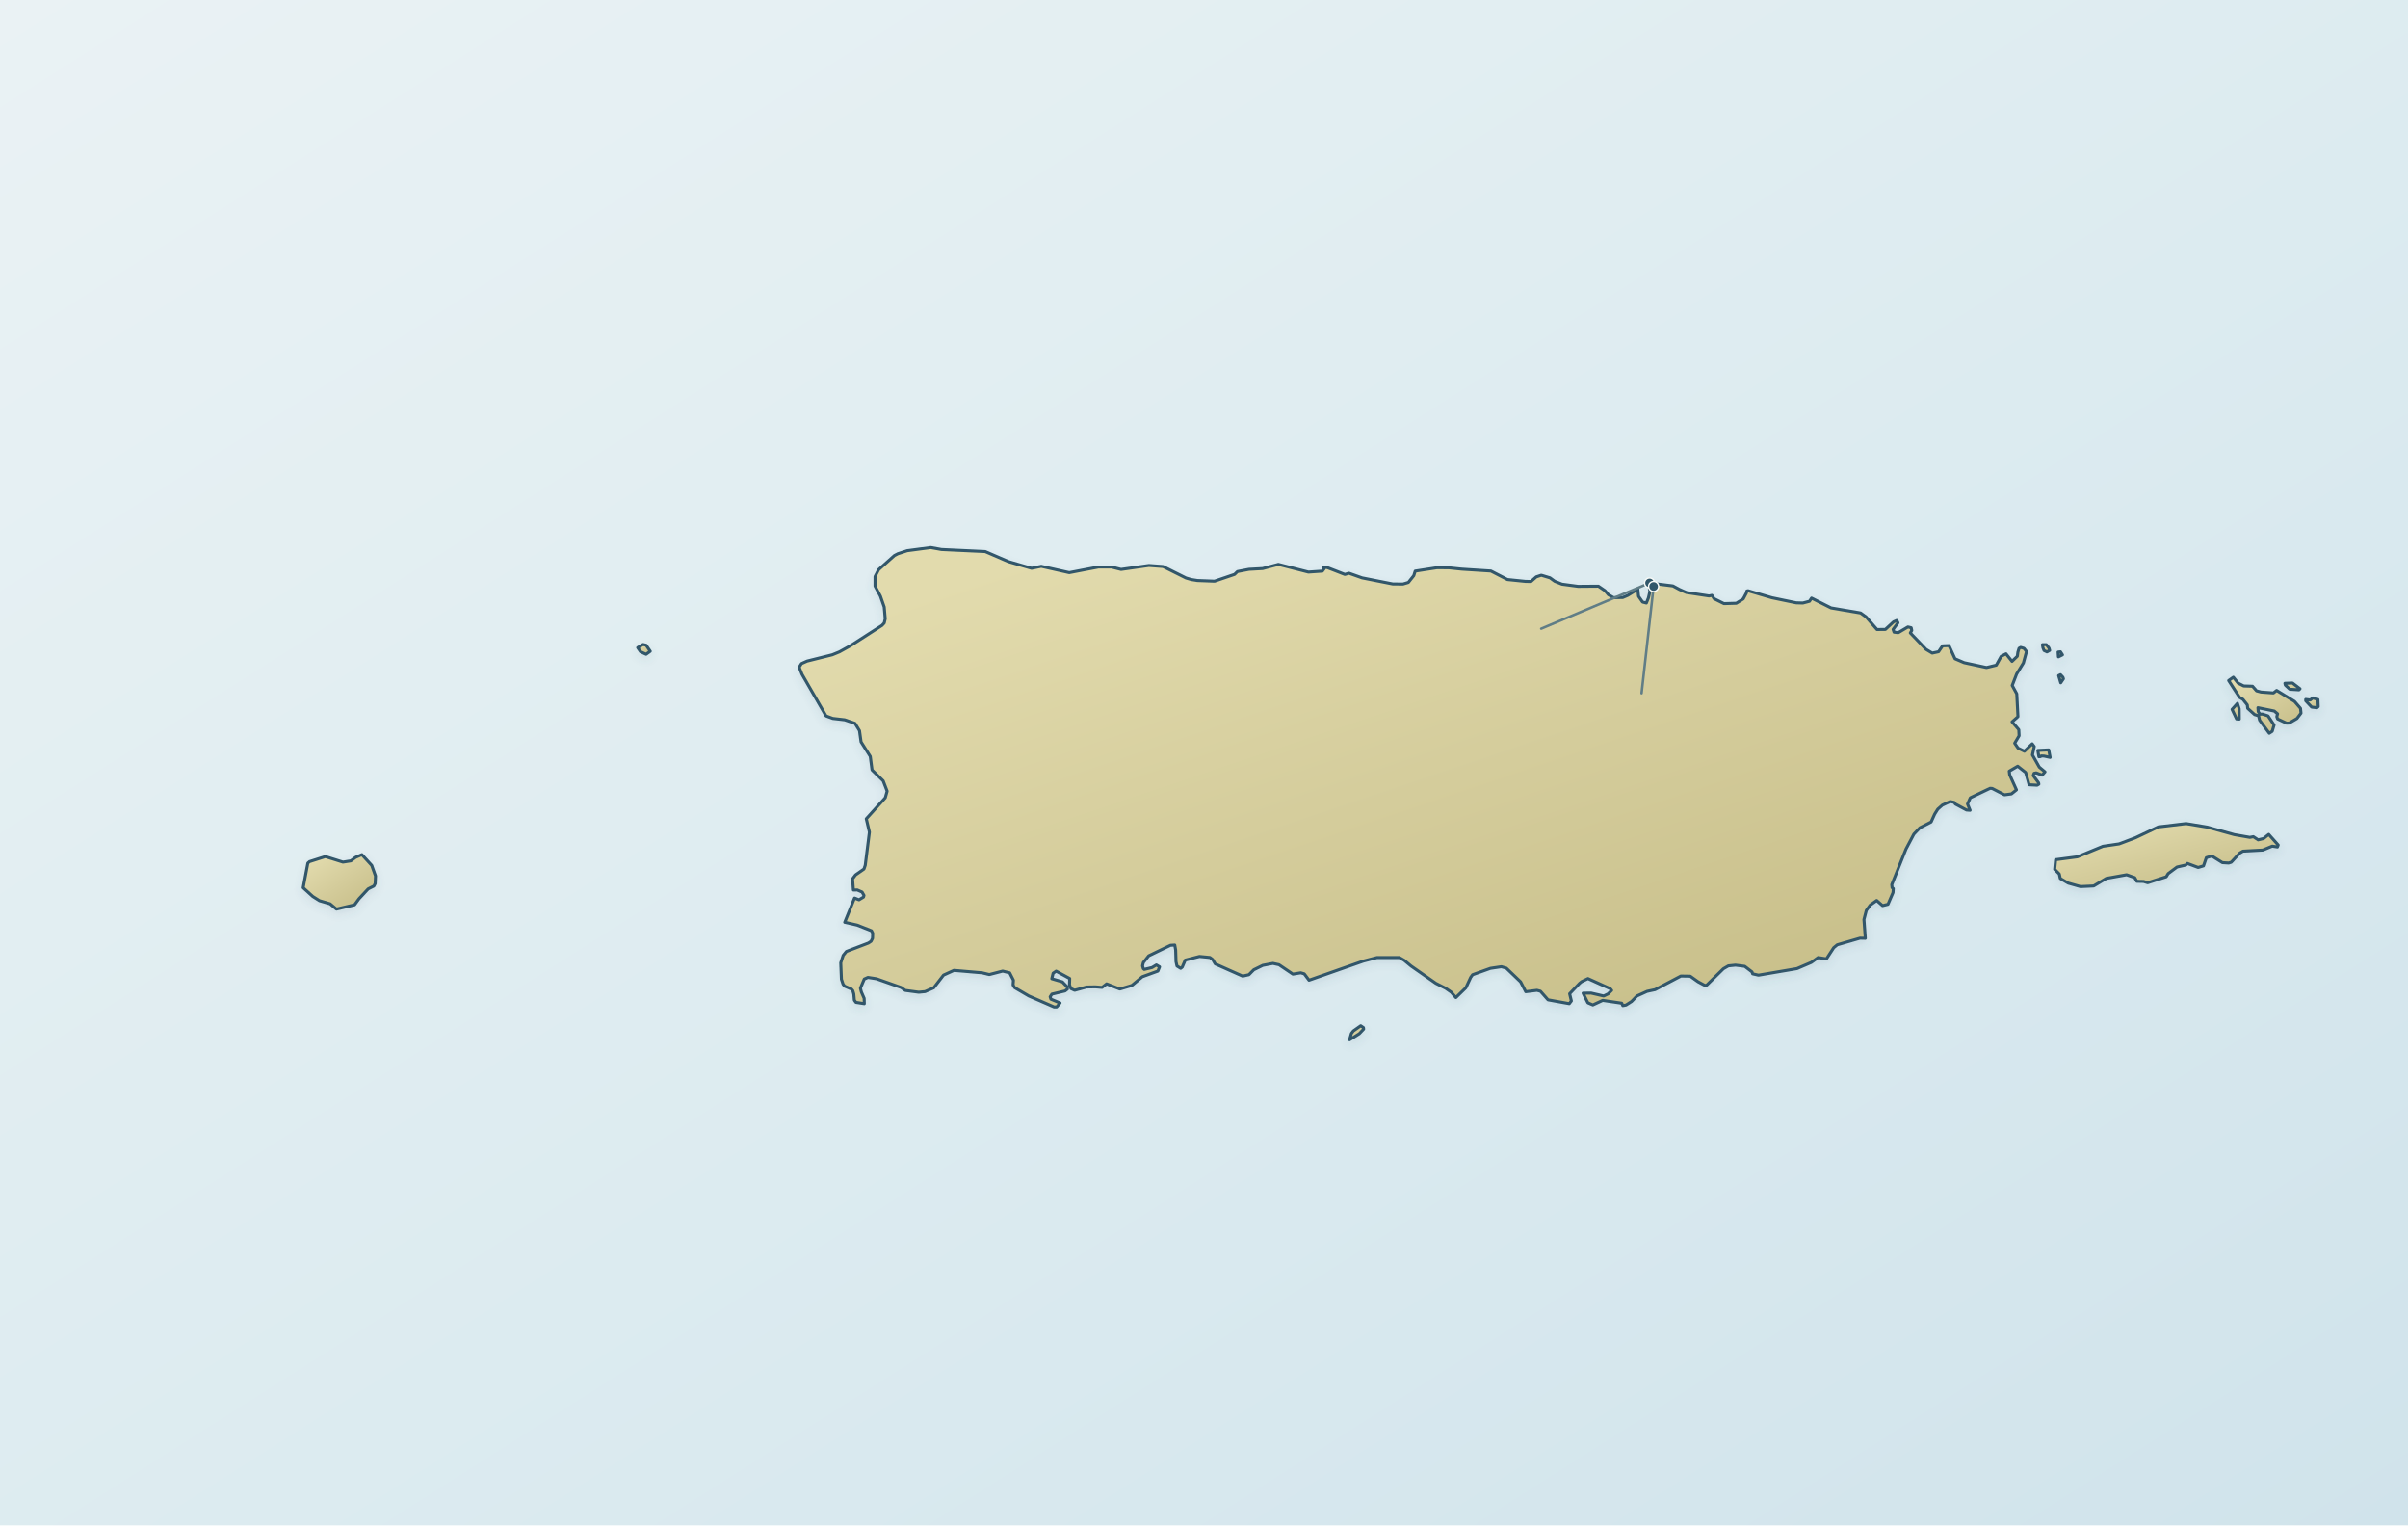
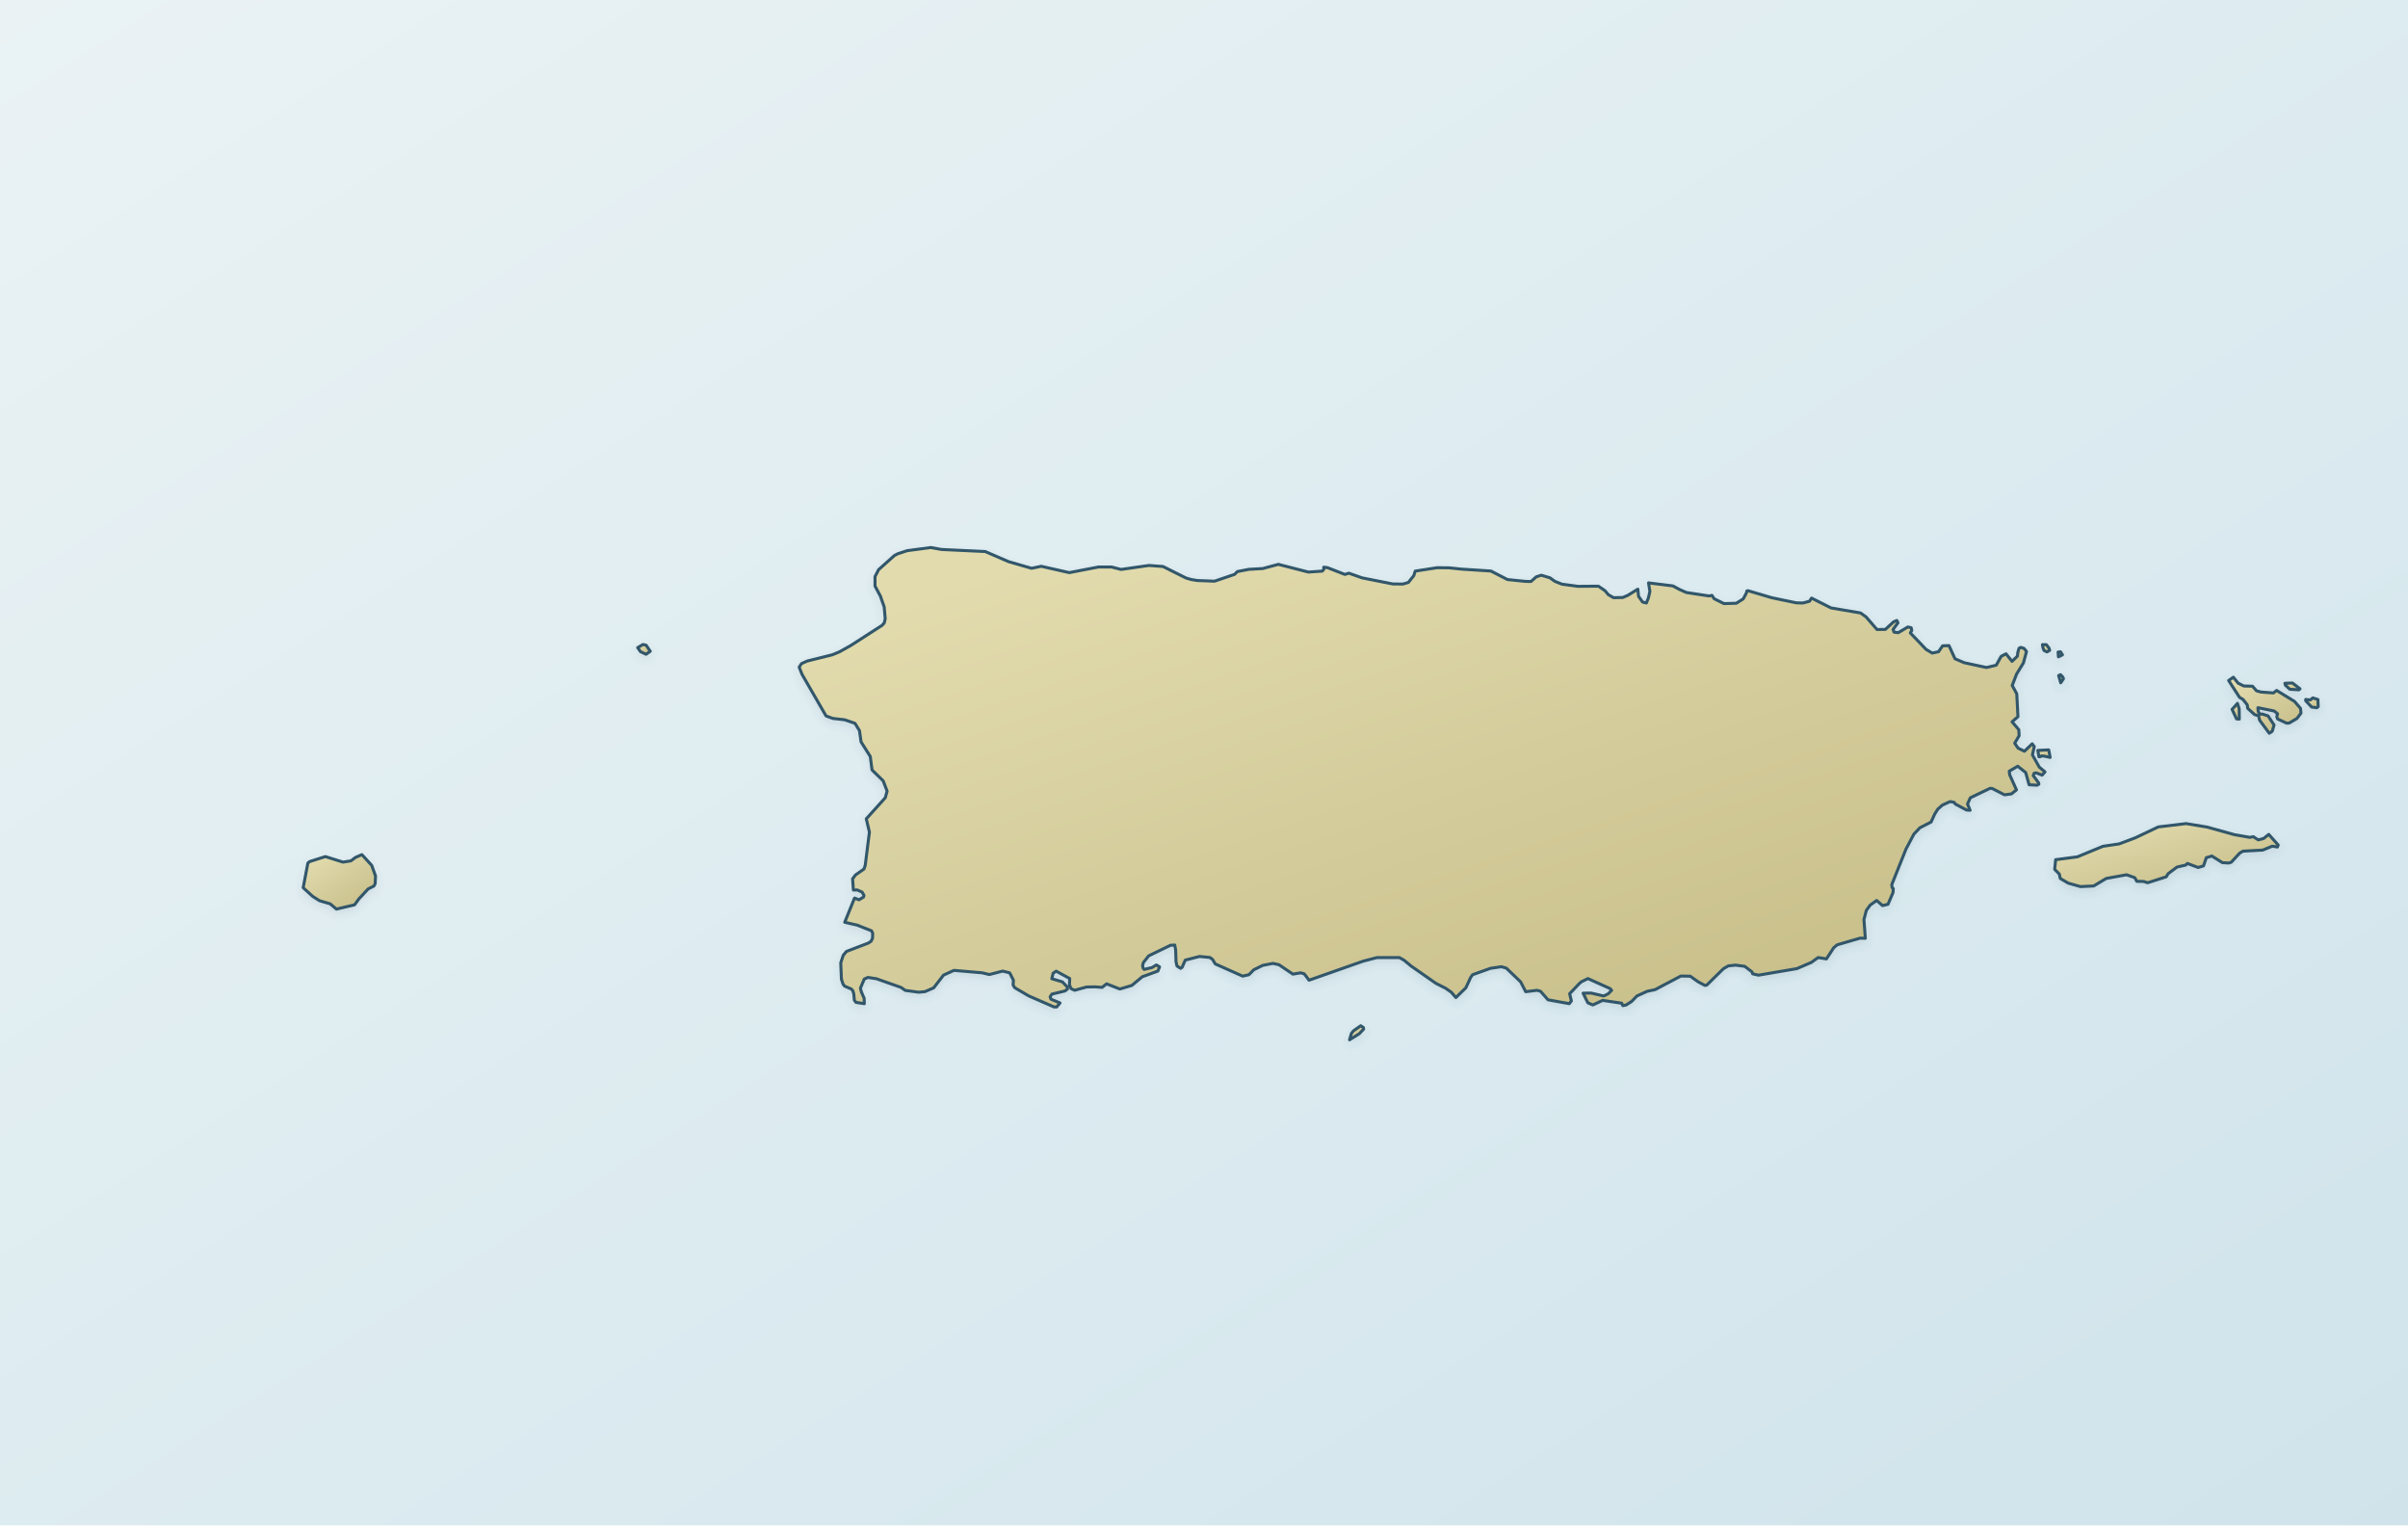
<svg xmlns="http://www.w3.org/2000/svg" viewBox="0 0 1200 760" width="1200" height="760" data-map-projection="local-equirectangular-fit-v1" role="img" data-map-style="journey-atlas-region-map" aria-labelledby="pr-map-title pr-map-desc">
  <defs>
    <linearGradient id="sea" x1="0" y1="0" x2="1" y2="1">
      <stop offset="0" stop-color="#eaf2f4" />
      <stop offset=".55" stop-color="#dcebf0" />
      <stop offset="1" stop-color="#d0e3eb" />
    </linearGradient>
    <linearGradient id="land" x1=".12" y1=".08" x2=".88" y2=".92">
      <stop offset="0" stop-color="#e2dbad" />
      <stop offset=".52" stop-color="#d4cc9b" />
      <stop offset="1" stop-color="#c8bf8a" />
    </linearGradient>
    <filter id="shadow" x="-10%" y="-10%" width="120%" height="120%">
      <feDropShadow dx="0" dy="2" stdDeviation="2" flood-color="#466776" flood-opacity=".12" />
    </filter>
  </defs>
  <rect width="1200" height="760" fill="url(#sea)" />
  <g id="pr-land" filter="url(#shadow)">
    <path d="M 512.68,496.22 L 505.66,492.10 L 504.86,490.76 L 505.03,488.39 L 503.16,484.71 L 499.67,483.84 L 493.02,485.56 L 489.41,484.69 L 475.39,483.48 L 470.20,485.84 L 465.29,492.19 L 461.00,494.06 L 457.85,494.37 L 451.11,493.46 L 449.08,492.00 L 436.79,487.66 L 432.53,486.99 L 430.70,487.80 L 428.78,492.36 L 429.24,494.20 L 430.64,497.41 L 430.72,500.08 L 426.54,499.42 L 425.75,498.32 L 425.48,495.25 L 424.99,493.59 L 424.26,492.78 L 420.91,491.34 L 420.15,490.40 L 419.32,487.91 L 418.98,479.73 L 420.19,476.03 L 421.77,474.07 L 432.78,469.85 L 434.10,468.97 L 434.81,467.51 L 434.90,464.98 L 434.30,463.76 L 427.10,460.92 L 420.96,459.53 L 425.84,447.45 L 428.07,448.32 L 430.31,446.96 L 430.55,446.12 L 429.61,444.46 L 427.20,443.42 L 425.28,443.44 L 424.87,437.87 L 426.35,435.92 L 430.55,433.00 L 431.19,431.12 L 433.27,414.58 L 431.70,407.97 L 441.16,397.49 L 442.09,394.19 L 440.12,389.05 L 434.58,383.63 L 433.69,376.89 L 429.10,369.63 L 428.32,364.05 L 426.07,360.39 L 420.94,358.63 L 414.99,357.95 L 411.64,356.70 L 399.70,336.01 L 398.27,332.44 L 399.41,330.63 L 402.21,329.38 L 414.74,326.25 L 418.34,324.77 L 423.82,321.72 L 439.53,311.61 L 440.64,310.42 L 441.14,308.31 L 440.63,302.42 L 438.74,297.01 L 436.06,292.00 L 436.06,287.28 L 437.85,283.82 L 445.72,276.79 L 447.42,275.90 L 452.07,274.37 L 463.85,272.80 L 469.19,273.77 L 490.98,274.80 L 502.54,279.81 L 514.07,283.15 L 518.90,282.15 L 532.85,285.31 L 547.43,282.50 L 553.97,282.52 L 558.67,283.72 L 572.56,281.73 L 579.58,282.26 L 591.03,287.98 L 593.70,288.76 L 596.68,289.24 L 605.26,289.57 L 615.24,286.17 L 616.66,284.77 L 622.39,283.66 L 629.23,283.28 L 637.06,281.18 L 652.03,285.03 L 658.99,284.55 L 659.85,283.41 L 659.64,282.61 L 661.48,282.81 L 670.21,286.21 L 672.19,285.58 L 678.79,287.92 L 694.05,290.95 L 699.14,291.00 L 701.84,290.20 L 704.55,286.79 L 705.25,284.55 L 716.18,282.85 L 722.11,282.91 L 728.39,283.57 L 742.99,284.51 L 751.21,288.75 L 760.16,289.67 L 762.95,289.73 L 765.56,287.42 L 768.07,286.59 L 772.43,287.90 L 774.81,289.63 L 778.41,291.07 L 786.41,292.14 L 796.55,292.06 L 799.80,294.28 L 801.52,296.30 L 804.07,297.79 L 808.69,297.70 L 811.19,296.63 L 816.20,293.54 L 816.54,297.07 L 818.55,299.96 L 820.45,300.45 L 821.47,297.89 L 822.21,294.69 L 821.53,290.42 L 833.69,291.93 L 836.95,293.69 L 840.37,295.21 L 851.71,296.94 L 853.13,296.63 L 854.22,298.31 L 859.12,300.74 L 865.28,300.56 L 868.73,298.40 L 870.30,295.45 L 870.52,294.46 L 871.09,294.31 L 883.02,297.83 L 895.14,300.35 L 898.40,300.45 L 901.75,299.57 L 902.77,298.00 L 912.49,302.90 L 927.20,305.41 L 929.92,307.36 L 935.38,313.65 L 939.56,313.60 L 943.62,309.85 L 945.26,309.14 L 945.84,310.29 L 943.41,313.60 L 943.87,314.97 L 945.97,315.23 L 950.79,312.37 L 952.42,312.77 L 952.71,314.11 L 951.99,315.36 L 959.83,323.55 L 962.90,325.39 L 966.07,324.71 L 968.06,321.78 L 971.24,321.66 L 974.25,328.22 L 978.81,330.18 L 989.96,332.59 L 994.81,331.42 L 997.24,327.03 L 999.67,325.75 L 1002.67,329.52 L 1005.32,326.96 L 1005.59,324.90 L 1006.16,323.03 L 1006.98,322.55 L 1008.65,323.05 L 1009.89,324.61 L 1008.34,330.33 L 1004.97,335.79 L 1002.76,341.53 L 1005.03,345.69 L 1005.62,357.07 L 1002.69,359.65 L 1006.05,363.55 L 1006.20,366.58 L 1004.00,370.29 L 1005.67,372.74 L 1008.86,374.29 L 1012.73,370.59 L 1013.75,371.96 L 1012.84,376.14 L 1016.26,382.22 L 1019.10,384.58 L 1017.68,386.20 L 1014.72,385.06 L 1013.66,385.28 L 1013.24,386.43 L 1015.92,390.04 L 1016.04,390.71 L 1015.20,391.22 L 1011.19,391.00 L 1009.48,384.90 L 1005.51,381.76 L 1001.29,384.23 L 1001.51,386.05 L 1004.89,393.55 L 1002.36,395.56 L 998.91,396.01 L 992.78,392.84 L 991.71,392.78 L 981.88,397.50 L 980.49,400.60 L 981.78,403.72 L 979.99,403.59 L 974.44,400.62 L 973.83,399.77 L 971.82,399.37 L 967.95,401.15 L 965.66,403.18 L 964.12,405.63 L 962.35,409.56 L 956.78,412.42 L 953.75,415.60 L 949.82,423.06 L 942.75,440.75 L 942.91,442.27 L 943.50,442.74 L 943.37,444.71 L 940.86,450.55 L 938.15,451.21 L 935.22,448.66 L 931.99,450.96 L 930.06,453.61 L 928.88,458.15 L 929.56,467.50 L 926.92,467.44 L 915.57,470.74 L 913.80,472.20 L 910.18,477.77 L 906.05,477.09 L 902.65,479.53 L 895.48,482.60 L 876.33,485.87 L 873.40,485.20 L 873.10,484.25 L 869.47,481.47 L 864.84,480.87 L 861.30,481.24 L 858.83,482.67 L 850.49,490.86 L 849.59,490.97 L 846.20,489.15 L 842.33,486.39 L 837.63,486.31 L 824.79,493.08 L 820.80,493.93 L 815.76,496.23 L 813.08,498.98 L 810.32,500.75 L 808.71,501.06 L 808.16,499.84 L 798.68,498.43 L 793.78,500.71 L 791.28,499.64 L 788.91,494.84 L 792.87,494.78 L 799.18,496.24 L 801.40,495.18 L 803.14,493.44 L 802.41,492.57 L 791.33,487.57 L 788.18,489.10 L 787.17,489.91 L 782.21,495.11 L 783.07,498.71 L 782.03,500.07 L 771.44,498.15 L 767.67,493.87 L 765.91,493.42 L 760.33,494.11 L 757.78,489.19 L 750.66,482.37 L 748.19,481.65 L 742.75,482.46 L 733.84,485.65 L 732.89,486.98 L 730.49,492.17 L 725.52,497.02 L 723.24,494.37 L 720.39,492.38 L 715.52,489.91 L 703.21,481.32 L 699.73,478.44 L 697.35,477.09 L 686.25,477.09 L 679.33,478.89 L 652.34,488.38 L 649.97,485.21 L 648.22,484.70 L 644.29,485.35 L 637.37,480.67 L 634.36,480.01 L 629.30,480.98 L 624.81,483.18 L 622.38,485.64 L 619.27,486.35 L 605.59,480.26 L 604.29,478.06 L 602.97,477.06 L 597.74,476.55 L 590.65,478.38 L 589.15,481.87 L 588.39,482.47 L 586.54,481.32 L 586.05,479.13 L 585.87,473.30 L 585.42,470.85 L 583.27,470.99 L 572.43,476.24 L 569.77,479.61 L 569.38,481.23 L 569.76,482.62 L 570.21,483.00 L 574.11,482.07 L 576.26,480.77 L 577.86,481.73 L 577.02,483.83 L 569.25,486.66 L 564.04,490.99 L 558.06,492.77 L 551.46,490.19 L 549.21,491.96 L 545.83,491.69 L 541.50,491.76 L 535.52,493.40 L 533.69,492.54 L 532.97,490.66 L 533.07,487.54 L 526.33,483.87 L 524.81,484.89 L 524.15,487.64 L 529.43,489.20 L 531.88,491.75 L 531.93,492.79 L 530.76,493.73 L 524.19,495.31 L 523.33,496.63 L 523.72,497.83 L 528.26,499.72 L 526.59,501.71 L 525.32,501.73 L 512.68,496.22 Z" fill="url(#land)" stroke="#31576a" stroke-width="1.5" fill-rule="evenodd" stroke-linejoin="round" />
    <path d="M 1064.86,439.11 L 1063.84,437.29 L 1059.77,435.85 L 1049.63,437.67 L 1043.37,441.43 L 1036.77,441.74 L 1030.65,440.00 L 1026.72,437.69 L 1026.23,435.47 L 1023.93,433.17 L 1024.40,428.34 L 1035.25,426.91 L 1047.98,421.66 L 1056.06,420.47 L 1064.16,417.41 L 1075.55,412.01 L 1089.41,410.35 L 1099.80,412.07 L 1113.49,415.86 L 1121.18,417.21 L 1122.94,416.87 L 1125.31,418.45 L 1128.04,417.78 L 1130.60,415.73 L 1135.32,421.04 L 1134.94,422.01 L 1132.34,421.60 L 1127.62,423.55 L 1117.74,424.09 L 1116.12,425.06 L 1111.94,429.59 L 1110.63,430.00 L 1107.51,429.80 L 1102.25,426.51 L 1099.49,427.34 L 1098.10,431.42 L 1095.43,432.22 L 1090.03,430.20 L 1089.31,430.99 L 1084.89,432.01 L 1080.46,435.30 L 1079.52,436.86 L 1070.26,439.83 L 1068.25,439.18 L 1064.86,439.11 Z" fill="url(#land)" stroke="#31576a" stroke-width="1.5" fill-rule="evenodd" stroke-linejoin="round" />
    <path d="M 177.19,427.18 L 180.35,425.82 L 185.26,431.19 L 187.13,436.43 L 186.97,440.22 L 186.35,441.45 L 183.47,442.90 L 178.86,447.86 L 176.69,450.83 L 167.66,452.95 L 164.52,450.32 L 159.22,448.77 L 155.87,446.65 L 151.09,442.31 L 153.42,430.03 L 154.27,429.29 L 162.14,426.78 L 170.92,429.54 L 174.86,428.92 L 177.19,427.18 Z" fill="url(#land)" stroke="#31576a" stroke-width="1.5" fill-rule="evenodd" stroke-linejoin="round" />
    <path d="M 1132.33,364.37 L 1130.86,365.33 L 1126.07,358.85 L 1125.53,356.63 L 1123.56,356.04 L 1120.11,352.92 L 1119.92,351.21 L 1117.74,348.45 L 1116.07,347.47 L 1110.62,339.07 L 1112.97,337.42 L 1115.32,340.36 L 1118.12,341.78 L 1122.52,341.91 L 1124.53,344.21 L 1126.77,344.81 L 1132.93,345.26 L 1134.53,344.01 L 1143.44,349.47 L 1146.43,352.92 L 1146.67,355.32 L 1144.67,357.96 L 1140.82,360.24 L 1139.47,360.30 L 1135.00,358.20 L 1134.61,357.07 L 1135.01,355.66 L 1133.35,354.26 L 1125.22,352.60 L 1125.36,354.58 L 1126.26,355.83 L 1127.44,355.78 L 1130.24,356.68 L 1133.26,361.23 L 1132.33,364.37 Z" fill="url(#land)" stroke="#31576a" stroke-width="1.5" fill-rule="evenodd" stroke-linejoin="round" />
    <path d="M 1155.26,352.04 L 1154.64,352.61 L 1151.99,352.29 L 1149.03,349.16 L 1149.03,348.49 L 1151.29,348.77 L 1152.56,347.73 L 1155.11,348.53 L 1155.26,352.04 Z" fill="url(#land)" stroke="#31576a" stroke-width="1.5" fill-rule="evenodd" stroke-linejoin="round" />
    <path d="M 672.53,518.08 L 673.45,514.93 L 674.41,513.67 L 678.11,511.07 L 679.46,512.00 L 679.56,512.74 L 677.41,515.02 L 672.53,518.08 Z" fill="url(#land)" stroke="#31576a" stroke-width="1.5" fill-rule="evenodd" stroke-linejoin="round" />
    <path d="M 319.20,324.71 L 317.78,322.68 L 320.42,321.11 L 322.00,321.47 L 324.05,324.48 L 321.98,325.98 L 319.20,324.71 Z" fill="url(#land)" stroke="#31576a" stroke-width="1.5" fill-rule="evenodd" stroke-linejoin="round" />
    <path d="M 1018.68,376.71 L 1017.25,376.64 L 1016.91,376.97 L 1016.07,377.05 L 1015.52,373.90 L 1020.96,373.63 L 1021.67,377.38 L 1018.68,376.71 Z" fill="url(#land)" stroke="#31576a" stroke-width="1.5" fill-rule="evenodd" stroke-linejoin="round" />
    <path d="M 1114.56,358.19 L 1112.33,353.44 L 1115.01,350.45 L 1115.88,353.19 L 1115.93,358.29 L 1114.56,358.19 Z" fill="url(#land)" stroke="#31576a" stroke-width="1.5" fill-rule="evenodd" stroke-linejoin="round" />
    <path d="M 1141.07,343.40 L 1138.87,341.36 L 1138.65,340.44 L 1142.42,340.30 L 1146.18,343.18 L 1145.65,343.71 L 1141.07,343.40 Z" fill="url(#land)" stroke="#31576a" stroke-width="1.5" fill-rule="evenodd" stroke-linejoin="round" />
    <path d="M 1021.43,324.04 L 1020.06,324.80 L 1018.63,324.10 L 1018.09,322.76 L 1017.82,321.20 L 1019.77,321.20 L 1021.09,322.88 L 1021.43,324.04 Z" fill="url(#land)" stroke="#31576a" stroke-width="1.5" fill-rule="evenodd" stroke-linejoin="round" />
    <path d="M 1026.83,336.15 L 1028.03,337.42 L 1028.28,338.21 L 1026.94,340.19 L 1025.90,336.60 L 1026.83,336.15 Z" fill="url(#land)" stroke="#31576a" stroke-width="1.5" fill-rule="evenodd" stroke-linejoin="round" />
    <path d="M 1025.63,324.89 L 1026.84,324.75 L 1027.81,326.27 L 1025.80,327.27 L 1025.63,324.89 Z" fill="url(#land)" stroke="#31576a" stroke-width="1.5" fill-rule="evenodd" stroke-linejoin="round" />
  </g>
-   <g id="pr-old-san-juan-callouts" fill="none" stroke="#607d86" stroke-width="1.25" stroke-linecap="round" aria-hidden="true">
-     <path id="pr-hero-callout" d="M822.044,290.436 L768.044,313.236" />
-     <path id="pr-scene01-callout" d="M824.060,292.205 L818.060,345.405" />
-     <circle cx="822.044" cy="290.436" r="2.5" fill="#31576a" stroke="#f8faf7" stroke-width=".7" />
-     <circle cx="824.060" cy="292.205" r="2.5" fill="#31576a" stroke="#f8faf7" stroke-width=".7" />
-   </g>
  <g id="geographic-anchors" data-source="WGS84" opacity="0">
    <g id="hero-marker" data-latitude="18.470380" data-longitude="-66.123630" data-x="822.044308" data-y="290.436381" data-label-x="768.044308" data-label-y="313.236381" aria-hidden="true" />
    <g id="capital-marker" data-latitude="18.465500" data-longitude="-66.105700" data-x="828.664615" data-y="292.333553" data-label-x="876.664615" data-label-y="322.733553" aria-hidden="true" />
    <g id="scene-marker-1" data-latitude="18.465830" data-longitude="-66.118170" data-x="824.060308" data-y="292.205261" data-label-x="818.060308" data-label-y="345.405261" aria-hidden="true" />
    <g id="scene-marker-2" data-latitude="18.312730" data-longitude="-65.770440" data-x="952.452923" data-y="351.725141" data-label-x="952.452923" data-label-y="351.725141" aria-hidden="true" />
    <g id="scene-marker-3" data-latitude="18.371220" data-longitude="-66.691560" data-x="612.347077" data-y="328.986292" data-label-x="612.347077" data-label-y="328.986292" aria-hidden="true" />
    <g id="scene-marker-4" data-latitude="18.331740" data-longitude="-65.318240" data-x="1119.419077" data-y="344.334724" data-label-x="1119.419077" data-label-y="344.334724" aria-hidden="true" />
    <g id="scene-marker-5" data-latitude="18.096000" data-longitude="-65.490970" data-x="1055.641846" data-y="435.982121" data-label-x="1055.641846" data-label-y="435.982121" aria-hidden="true" />
    <g id="scene-marker-6" data-latitude="17.933670" data-longitude="-67.192190" data-x="427.499077" data-y="499.090300" data-label-x="427.499077" data-label-y="499.090300" aria-hidden="true" />
    <g id="scene-marker-7" data-latitude="17.962790" data-longitude="-67.035630" data-x="485.305846" data-y="487.769471" data-label-x="485.305846" data-label-y="487.769471" aria-hidden="true" />
    <g id="scene-marker-8" data-latitude="18.171810" data-longitude="-66.480940" data-x="690.114462" data-y="406.509867" data-label-x="690.114462" data-label-y="406.509867" aria-hidden="true" />
  </g>
</svg>
